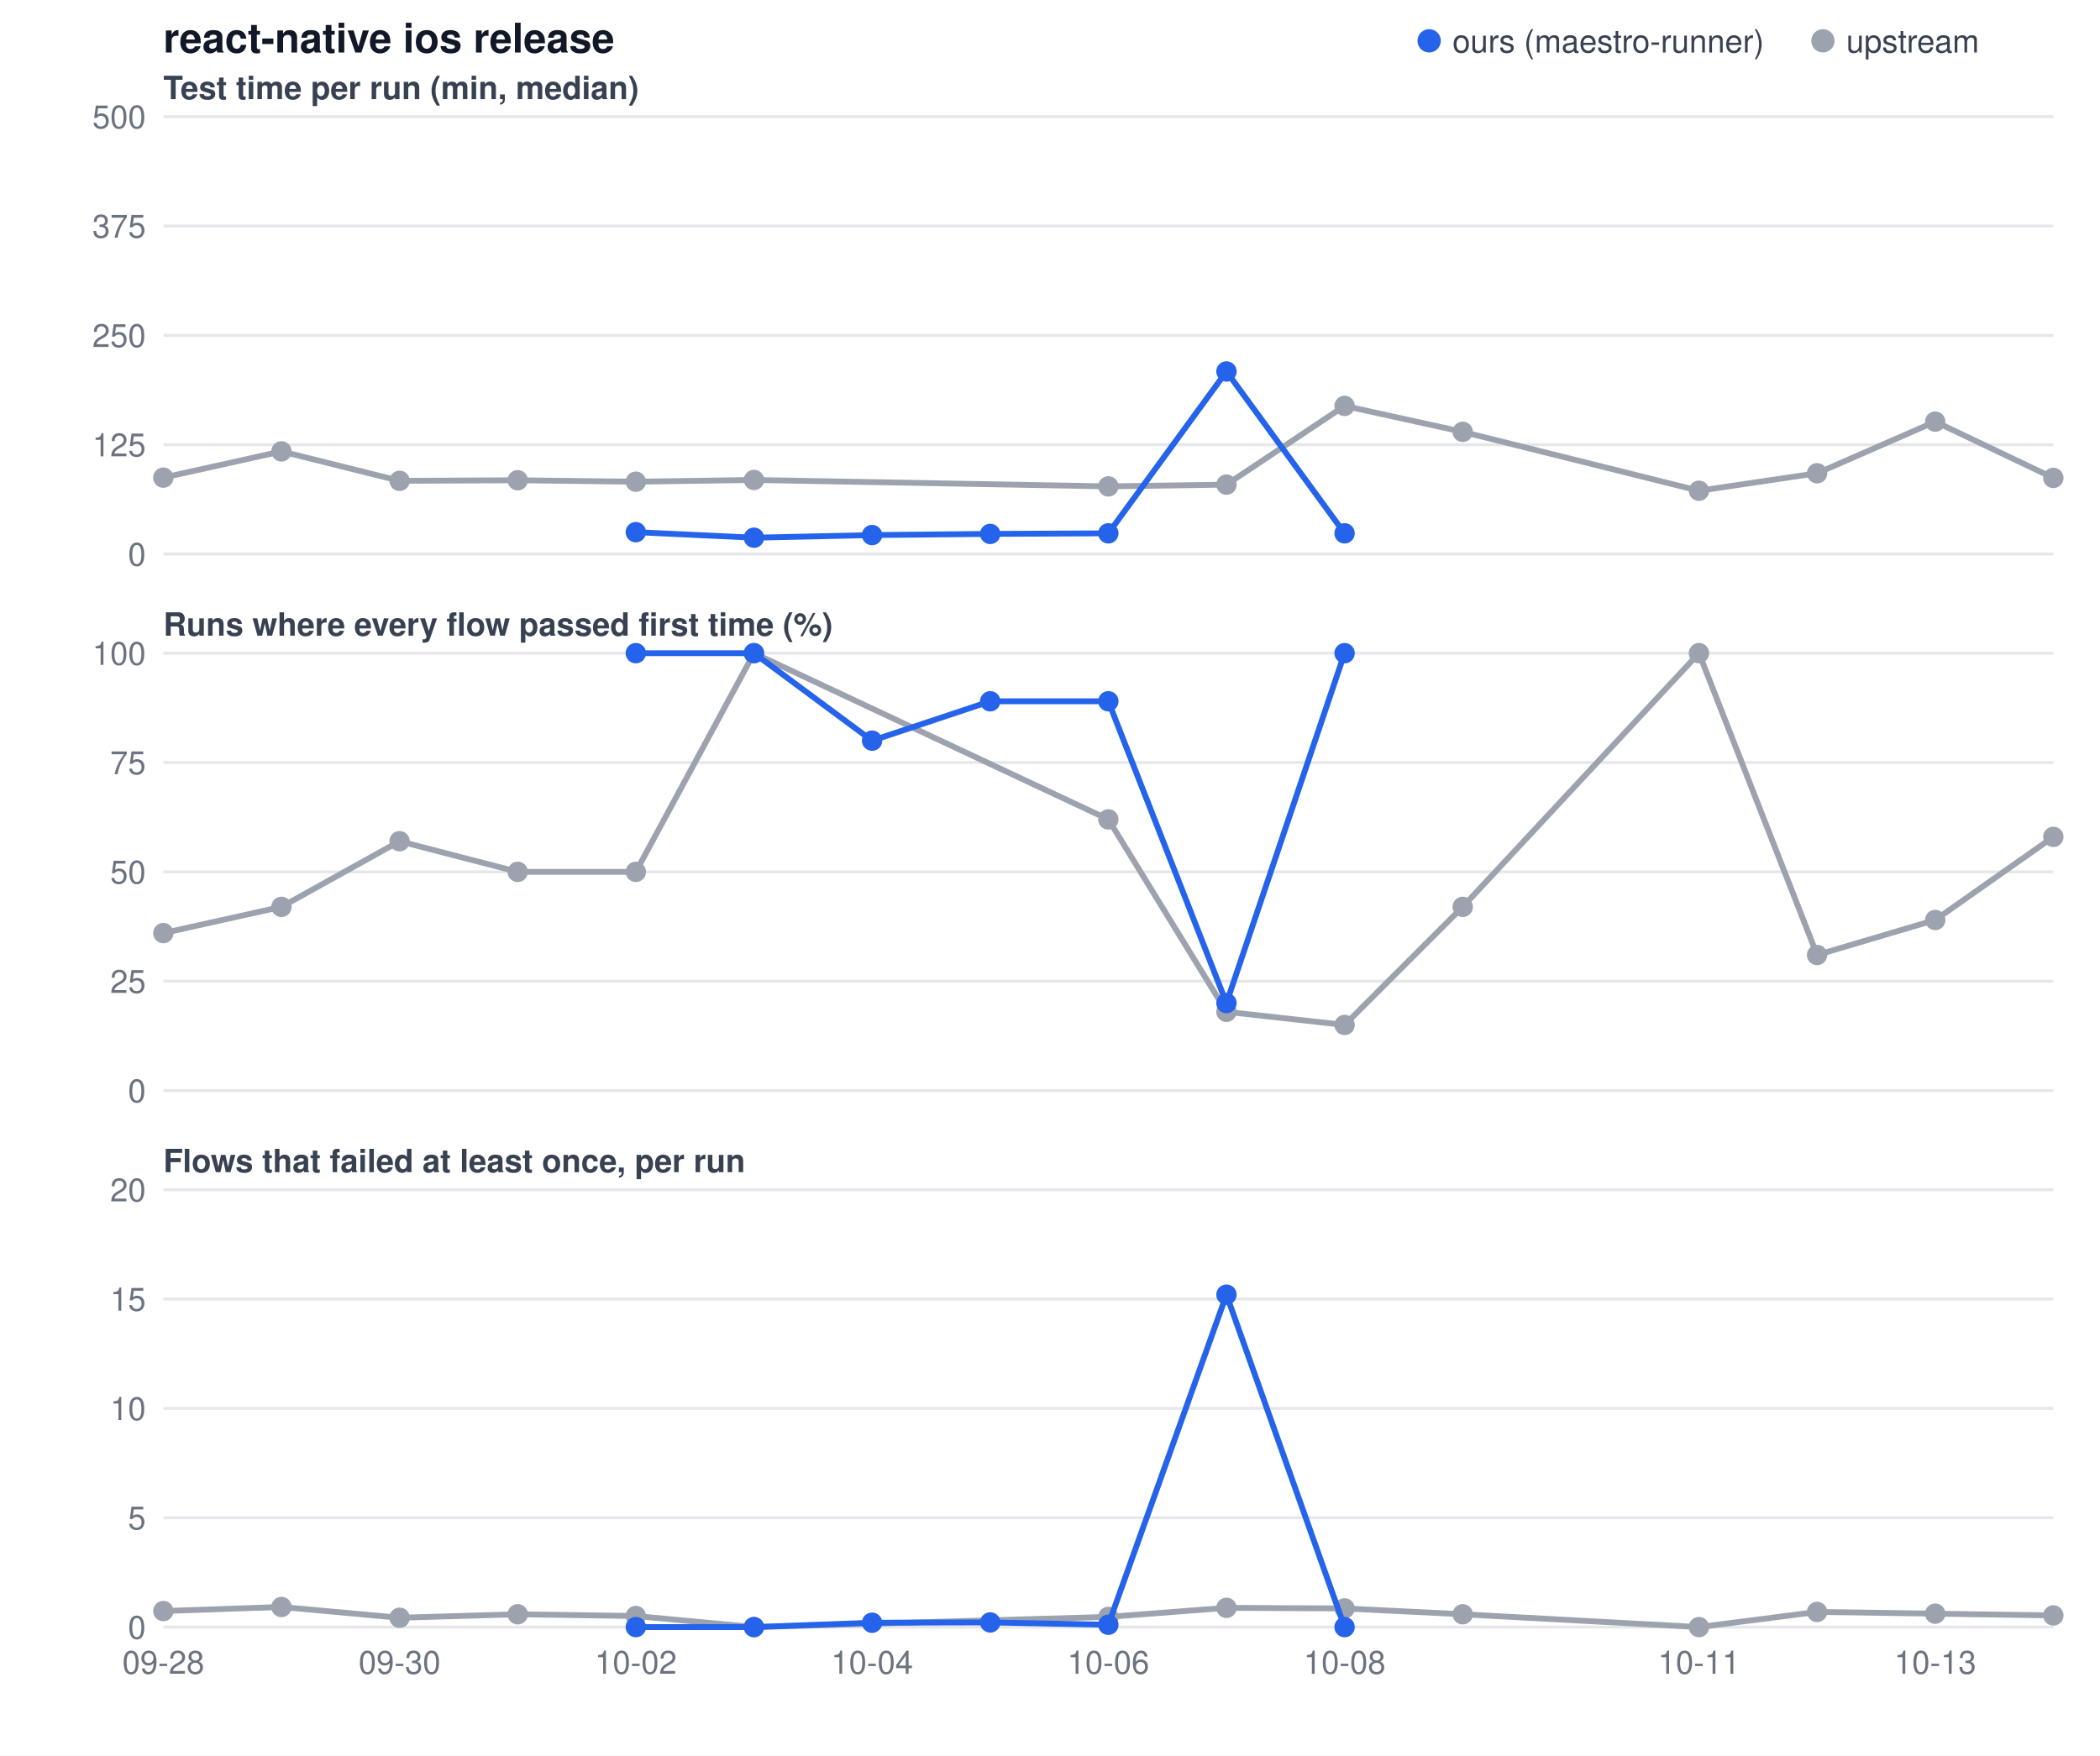
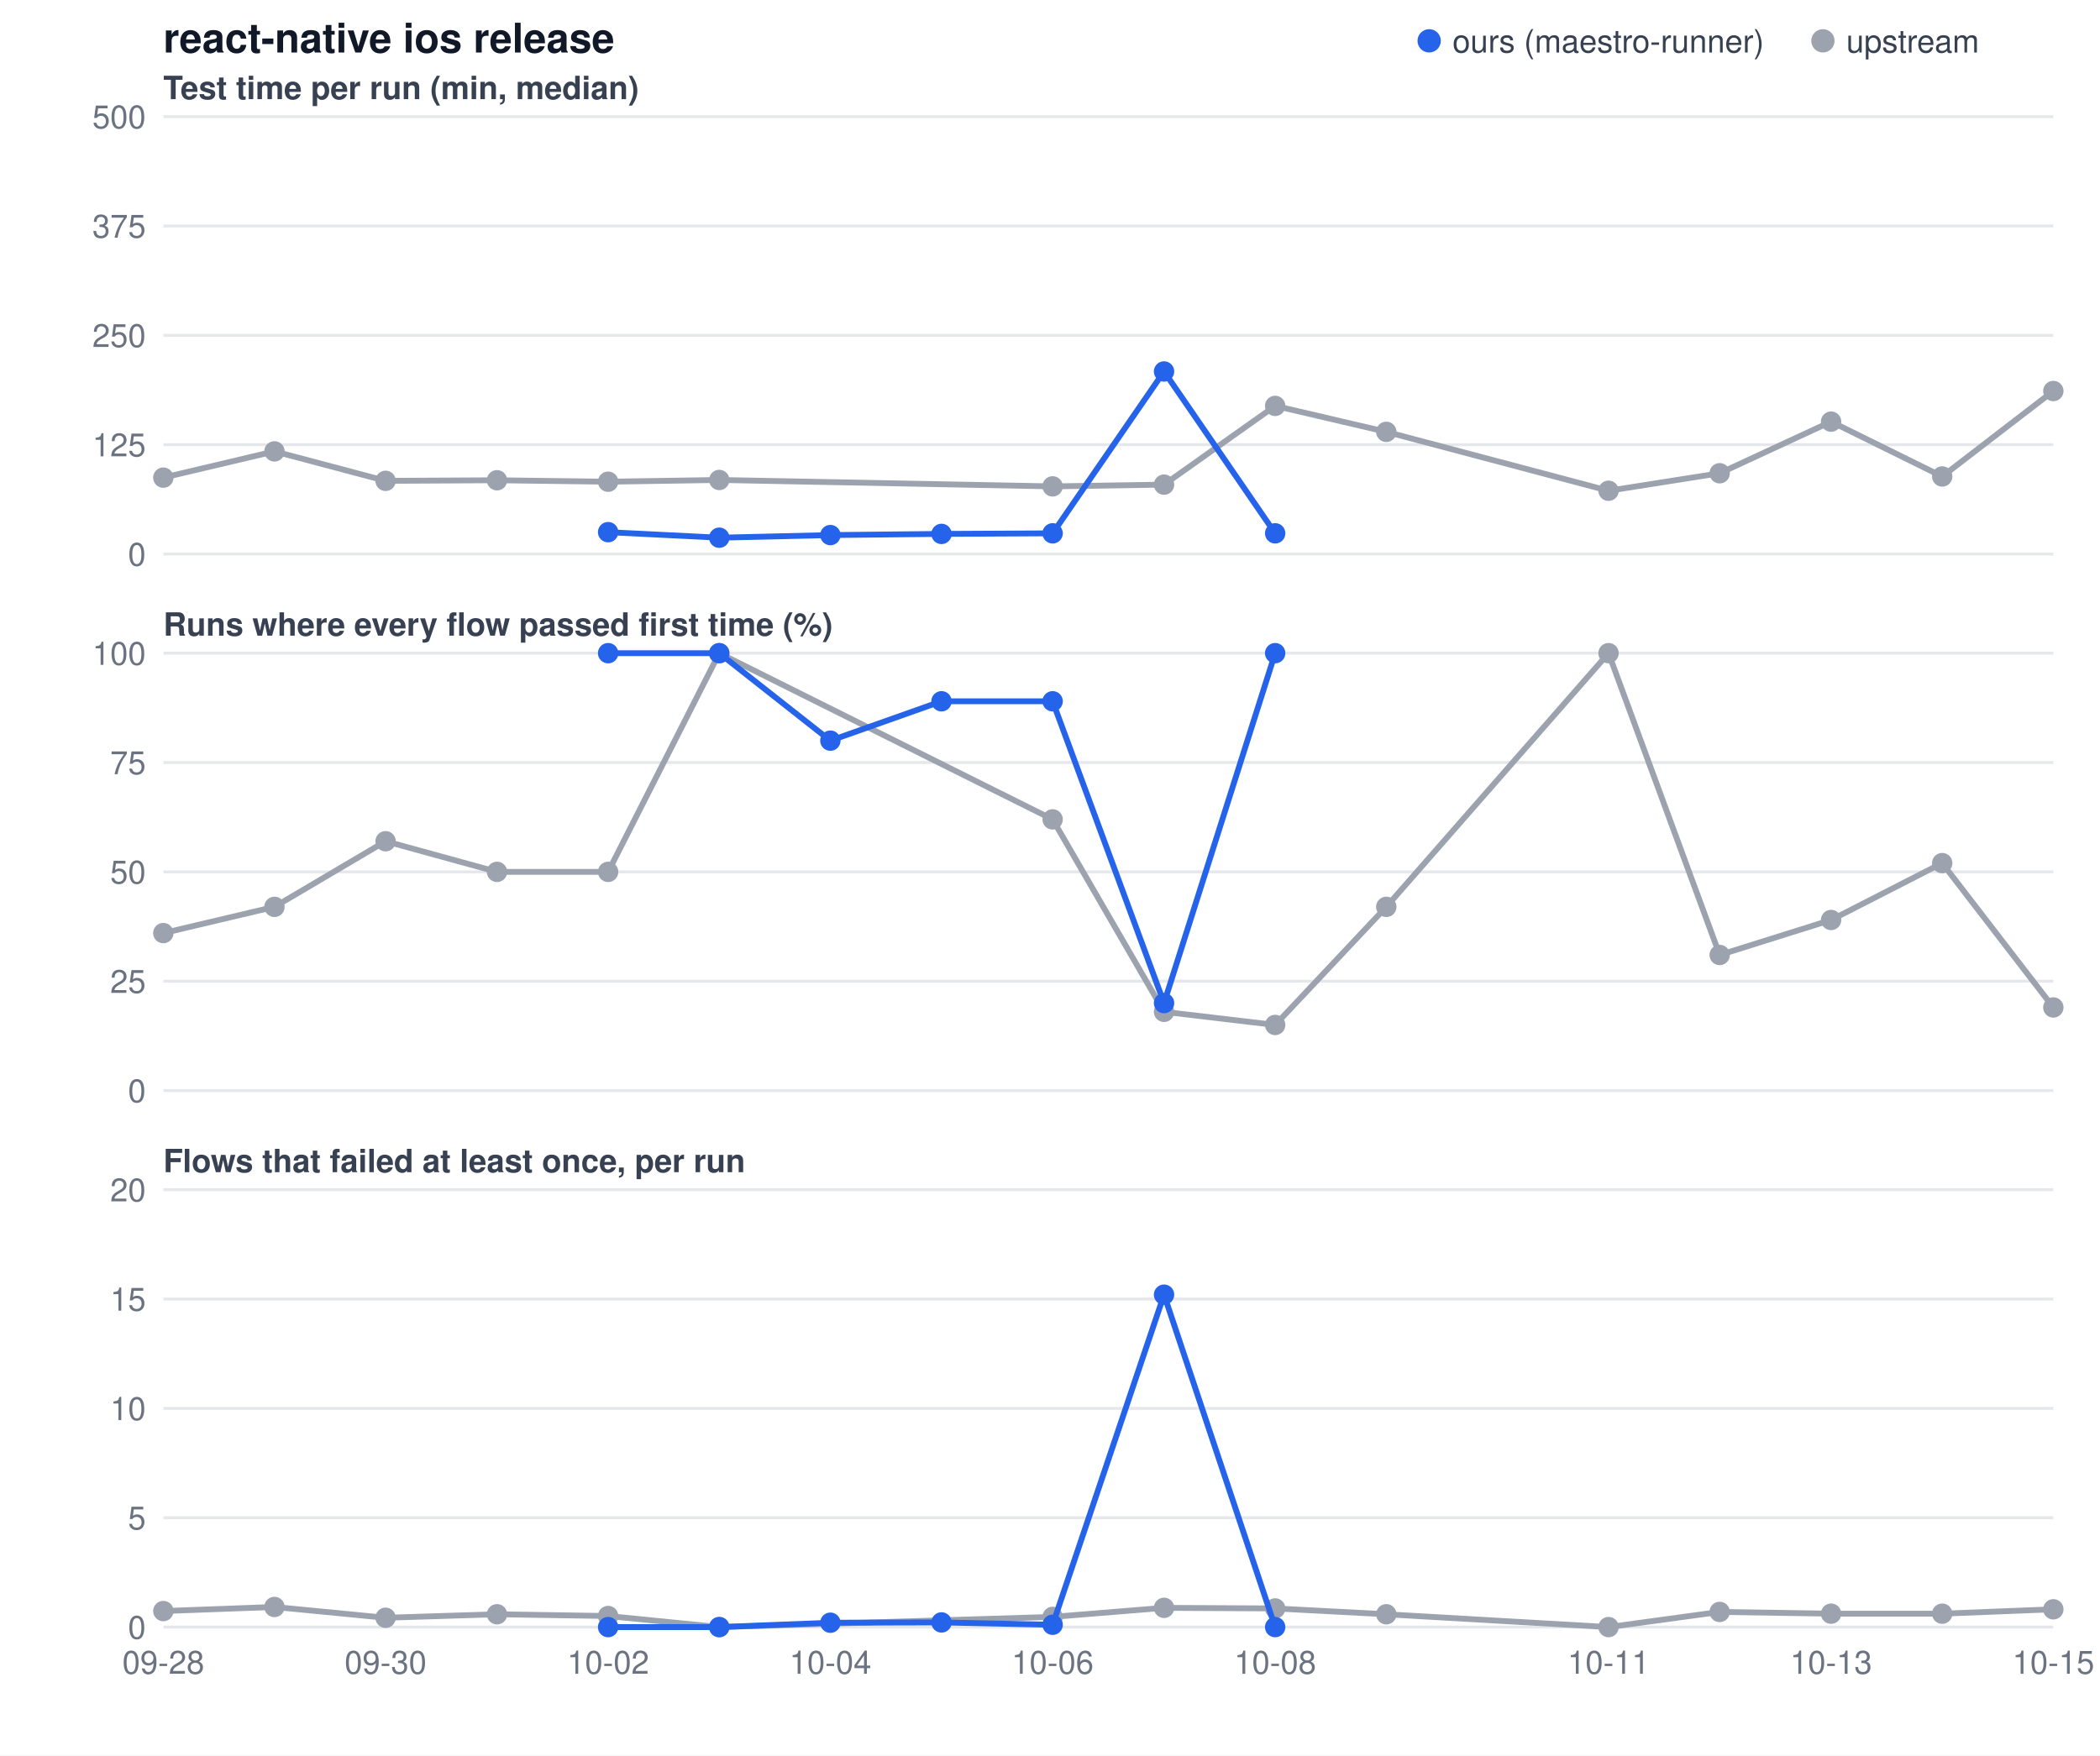
<svg xmlns="http://www.w3.org/2000/svg" width="720" height="602" font-family="-apple-system,Segoe UI,Helvetica,Arial,sans-serif" font-size="11">
  <rect width="100%" height="100%" fill="#ffffff" />
  <text x="56" y="18" font-size="14" font-weight="600" fill="#111827">react-native ios release</text>
  <circle cx="490" cy="14" r="4" fill="#2563eb" />
  <text x="498" y="18" fill="#374151">ours (maestro-runner)</text>
  <circle cx="625" cy="14" r="4" fill="#9ca3af" />
  <text x="633" y="18" fill="#374151">upstream</text>
  <text x="56" y="34" fill="#374151" font-weight="600">Test time per run (min, median)</text>
  <line x1="56" x2="704" y1="190.0" y2="190.0" stroke="#e5e7eb" />
  <text x="50" y="194.0" text-anchor="end" fill="#6b7280">0</text>
  <line x1="56" x2="704" y1="152.5" y2="152.5" stroke="#e5e7eb" />
  <text x="50" y="156.5" text-anchor="end" fill="#6b7280">125</text>
  <line x1="56" x2="704" y1="115.0" y2="115.0" stroke="#e5e7eb" />
  <text x="50" y="119.0" text-anchor="end" fill="#6b7280">250</text>
  <line x1="56" x2="704" y1="77.5" y2="77.5" stroke="#e5e7eb" />
  <text x="50" y="81.5" text-anchor="end" fill="#6b7280">375</text>
  <line x1="56" x2="704" y1="40.0" y2="40.0" stroke="#e5e7eb" />
  <text x="50" y="44.0" text-anchor="end" fill="#6b7280">500</text>
-   <polyline fill="none" stroke="#9ca3af" stroke-width="2" points="56.0,163.8 96.5,154.8 137.0,164.9 177.5,164.7 218.0,165.2 258.5,164.6 380.0,166.8 420.5,166.2 461.0,139.2 501.5,148.1 582.5,168.3 623.0,162.3 663.5,144.6 704.0,163.9" />
+   <polyline fill="none" stroke="#9ca3af" stroke-width="2" points="56.0,163.8 94.1,154.8 132.2,164.9 170.4,164.7 208.5,165.2 246.6,164.6 360.9,166.8 399.1,166.2 437.2,139.2 475.3,148.1 551.5,168.3 589.6,162.3 627.8,144.6 665.9,163.4 704.0,134.1" />
  <circle cx="56.0" cy="163.8" r="3.5" fill="#9ca3af" />
-   <circle cx="96.5" cy="154.8" r="3.5" fill="#9ca3af" />
-   <circle cx="137.0" cy="164.9" r="3.5" fill="#9ca3af" />
-   <circle cx="177.5" cy="164.7" r="3.5" fill="#9ca3af" />
-   <circle cx="218.0" cy="165.2" r="3.5" fill="#9ca3af" />
-   <circle cx="258.5" cy="164.6" r="3.5" fill="#9ca3af" />
-   <circle cx="380.0" cy="166.8" r="3.5" fill="#9ca3af" />
-   <circle cx="420.5" cy="166.2" r="3.5" fill="#9ca3af" />
-   <circle cx="461.0" cy="139.2" r="3.5" fill="#9ca3af" />
-   <circle cx="501.5" cy="148.1" r="3.5" fill="#9ca3af" />
-   <circle cx="582.5" cy="168.3" r="3.5" fill="#9ca3af" />
-   <circle cx="623.0" cy="162.3" r="3.5" fill="#9ca3af" />
-   <circle cx="663.5" cy="144.6" r="3.5" fill="#9ca3af" />
-   <circle cx="704.0" cy="163.9" r="3.5" fill="#9ca3af" />
-   <polyline fill="none" stroke="#2563eb" stroke-width="2" points="218.0,182.5 258.5,184.4 299.0,183.5 339.5,183.1 380.0,182.9 420.5,127.4 461.0,182.9" />
-   <circle cx="218.0" cy="182.5" r="3.5" fill="#2563eb" />
-   <circle cx="258.5" cy="184.4" r="3.5" fill="#2563eb" />
-   <circle cx="299.0" cy="183.5" r="3.5" fill="#2563eb" />
-   <circle cx="339.5" cy="183.1" r="3.5" fill="#2563eb" />
-   <circle cx="380.0" cy="182.9" r="3.5" fill="#2563eb" />
-   <circle cx="420.5" cy="127.4" r="3.5" fill="#2563eb" />
-   <circle cx="461.0" cy="182.9" r="3.5" fill="#2563eb" />
+   <circle cx="94.1" cy="154.8" r="3.5" fill="#9ca3af" />
+   <circle cx="132.2" cy="164.9" r="3.5" fill="#9ca3af" />
+   <circle cx="170.4" cy="164.7" r="3.5" fill="#9ca3af" />
+   <circle cx="208.5" cy="165.2" r="3.5" fill="#9ca3af" />
+   <circle cx="246.6" cy="164.6" r="3.5" fill="#9ca3af" />
+   <circle cx="360.9" cy="166.8" r="3.5" fill="#9ca3af" />
+   <circle cx="399.1" cy="166.2" r="3.5" fill="#9ca3af" />
+   <circle cx="437.2" cy="139.2" r="3.5" fill="#9ca3af" />
+   <circle cx="475.3" cy="148.1" r="3.5" fill="#9ca3af" />
+   <circle cx="551.5" cy="168.3" r="3.5" fill="#9ca3af" />
+   <circle cx="589.6" cy="162.3" r="3.5" fill="#9ca3af" />
+   <circle cx="627.8" cy="144.6" r="3.5" fill="#9ca3af" />
+   <circle cx="665.9" cy="163.4" r="3.5" fill="#9ca3af" />
+   <circle cx="704.0" cy="134.1" r="3.5" fill="#9ca3af" />
+   <polyline fill="none" stroke="#2563eb" stroke-width="2" points="208.5,182.5 246.6,184.4 284.7,183.5 322.8,183.1 360.9,182.9 399.1,127.4 437.2,182.9" />
+   <circle cx="208.5" cy="182.5" r="3.5" fill="#2563eb" />
+   <circle cx="246.6" cy="184.4" r="3.5" fill="#2563eb" />
+   <circle cx="284.7" cy="183.5" r="3.5" fill="#2563eb" />
+   <circle cx="322.8" cy="183.1" r="3.5" fill="#2563eb" />
+   <circle cx="360.9" cy="182.9" r="3.5" fill="#2563eb" />
+   <circle cx="399.1" cy="127.4" r="3.5" fill="#2563eb" />
+   <circle cx="437.2" cy="182.9" r="3.5" fill="#2563eb" />
  <text x="56" y="218" fill="#374151" font-weight="600">Runs where every flow passed first time (%)</text>
  <line x1="56" x2="704" y1="374.0" y2="374.0" stroke="#e5e7eb" />
  <text x="50" y="378.0" text-anchor="end" fill="#6b7280">0</text>
  <line x1="56" x2="704" y1="336.5" y2="336.5" stroke="#e5e7eb" />
  <text x="50" y="340.5" text-anchor="end" fill="#6b7280">25</text>
  <line x1="56" x2="704" y1="299.0" y2="299.0" stroke="#e5e7eb" />
  <text x="50" y="303.0" text-anchor="end" fill="#6b7280">50</text>
  <line x1="56" x2="704" y1="261.5" y2="261.5" stroke="#e5e7eb" />
  <text x="50" y="265.5" text-anchor="end" fill="#6b7280">75</text>
  <line x1="56" x2="704" y1="224.0" y2="224.0" stroke="#e5e7eb" />
  <text x="50" y="228.0" text-anchor="end" fill="#6b7280">100</text>
-   <polyline fill="none" stroke="#9ca3af" stroke-width="2" points="56.0,320.0 96.5,311.0 137.0,288.5 177.5,299.0 218.0,299.0 258.5,224.0 380.0,281.0 420.5,347.0 461.0,351.5 501.5,311.0 582.5,224.0 623.0,327.5 663.5,315.5 704.0,287.0" />
+   <polyline fill="none" stroke="#9ca3af" stroke-width="2" points="56.0,320.0 94.1,311.0 132.2,288.5 170.4,299.0 208.5,299.0 246.6,224.0 360.9,281.0 399.1,347.0 437.2,351.5 475.3,311.0 551.5,224.0 589.6,327.5 627.8,315.5 665.9,296.0 704.0,345.5" />
  <circle cx="56.0" cy="320.0" r="3.5" fill="#9ca3af" />
-   <circle cx="96.5" cy="311.0" r="3.5" fill="#9ca3af" />
-   <circle cx="137.0" cy="288.5" r="3.5" fill="#9ca3af" />
-   <circle cx="177.5" cy="299.0" r="3.5" fill="#9ca3af" />
-   <circle cx="218.0" cy="299.0" r="3.5" fill="#9ca3af" />
-   <circle cx="258.5" cy="224.0" r="3.5" fill="#9ca3af" />
-   <circle cx="380.0" cy="281.0" r="3.5" fill="#9ca3af" />
-   <circle cx="420.5" cy="347.0" r="3.5" fill="#9ca3af" />
-   <circle cx="461.0" cy="351.5" r="3.5" fill="#9ca3af" />
-   <circle cx="501.5" cy="311.0" r="3.5" fill="#9ca3af" />
-   <circle cx="582.5" cy="224.0" r="3.5" fill="#9ca3af" />
-   <circle cx="623.0" cy="327.5" r="3.5" fill="#9ca3af" />
-   <circle cx="663.5" cy="315.5" r="3.5" fill="#9ca3af" />
-   <circle cx="704.0" cy="287.0" r="3.5" fill="#9ca3af" />
-   <polyline fill="none" stroke="#2563eb" stroke-width="2" points="218.0,224.0 258.5,224.0 299.0,254.0 339.5,240.5 380.0,240.5 420.5,344.0 461.0,224.0" />
-   <circle cx="218.0" cy="224.0" r="3.5" fill="#2563eb" />
-   <circle cx="258.5" cy="224.0" r="3.5" fill="#2563eb" />
-   <circle cx="299.0" cy="254.0" r="3.5" fill="#2563eb" />
-   <circle cx="339.5" cy="240.5" r="3.5" fill="#2563eb" />
-   <circle cx="380.0" cy="240.5" r="3.5" fill="#2563eb" />
-   <circle cx="420.5" cy="344.0" r="3.5" fill="#2563eb" />
-   <circle cx="461.0" cy="224.0" r="3.5" fill="#2563eb" />
+   <circle cx="94.1" cy="311.0" r="3.5" fill="#9ca3af" />
+   <circle cx="132.2" cy="288.5" r="3.5" fill="#9ca3af" />
+   <circle cx="170.4" cy="299.0" r="3.5" fill="#9ca3af" />
+   <circle cx="208.5" cy="299.0" r="3.5" fill="#9ca3af" />
+   <circle cx="246.6" cy="224.0" r="3.5" fill="#9ca3af" />
+   <circle cx="360.9" cy="281.0" r="3.5" fill="#9ca3af" />
+   <circle cx="399.1" cy="347.0" r="3.5" fill="#9ca3af" />
+   <circle cx="437.2" cy="351.5" r="3.5" fill="#9ca3af" />
+   <circle cx="475.3" cy="311.0" r="3.5" fill="#9ca3af" />
+   <circle cx="551.5" cy="224.0" r="3.5" fill="#9ca3af" />
+   <circle cx="589.6" cy="327.5" r="3.5" fill="#9ca3af" />
+   <circle cx="627.8" cy="315.5" r="3.5" fill="#9ca3af" />
+   <circle cx="665.9" cy="296.0" r="3.5" fill="#9ca3af" />
+   <circle cx="704.0" cy="345.5" r="3.5" fill="#9ca3af" />
+   <polyline fill="none" stroke="#2563eb" stroke-width="2" points="208.5,224.0 246.6,224.0 284.7,254.0 322.8,240.5 360.9,240.5 399.1,344.0 437.2,224.0" />
+   <circle cx="208.5" cy="224.0" r="3.5" fill="#2563eb" />
+   <circle cx="246.6" cy="224.0" r="3.5" fill="#2563eb" />
+   <circle cx="284.7" cy="254.0" r="3.5" fill="#2563eb" />
+   <circle cx="322.8" cy="240.5" r="3.5" fill="#2563eb" />
+   <circle cx="360.9" cy="240.5" r="3.5" fill="#2563eb" />
+   <circle cx="399.1" cy="344.0" r="3.5" fill="#2563eb" />
+   <circle cx="437.2" cy="224.0" r="3.5" fill="#2563eb" />
  <text x="56" y="402" fill="#374151" font-weight="600">Flows that failed at least once, per run</text>
  <line x1="56" x2="704" y1="558.0" y2="558.0" stroke="#e5e7eb" />
  <text x="50" y="562.0" text-anchor="end" fill="#6b7280">0</text>
  <line x1="56" x2="704" y1="520.5" y2="520.5" stroke="#e5e7eb" />
  <text x="50" y="524.5" text-anchor="end" fill="#6b7280">5</text>
  <line x1="56" x2="704" y1="483.0" y2="483.0" stroke="#e5e7eb" />
  <text x="50" y="487.0" text-anchor="end" fill="#6b7280">10</text>
  <line x1="56" x2="704" y1="445.5" y2="445.5" stroke="#e5e7eb" />
  <text x="50" y="449.5" text-anchor="end" fill="#6b7280">15</text>
  <line x1="56" x2="704" y1="408.0" y2="408.0" stroke="#e5e7eb" />
  <text x="50" y="412.0" text-anchor="end" fill="#6b7280">20</text>
-   <polyline fill="none" stroke="#9ca3af" stroke-width="2" points="56.0,552.5 96.5,551.1 137.0,554.8 177.5,553.6 218.0,554.2 258.5,558.0 380.0,554.5 420.5,551.4 461.0,551.6 501.5,553.6 582.5,558.0 623.0,552.8 663.5,553.4 704.0,554.0" />
+   <polyline fill="none" stroke="#9ca3af" stroke-width="2" points="56.0,552.5 94.1,551.1 132.2,554.8 170.4,553.6 208.5,554.2 246.6,558.0 360.9,554.5 399.1,551.4 437.2,551.6 475.3,553.6 551.5,558.0 589.6,552.8 627.8,553.4 665.9,553.4 704.0,551.9" />
  <circle cx="56.0" cy="552.5" r="3.5" fill="#9ca3af" />
-   <circle cx="96.5" cy="551.1" r="3.5" fill="#9ca3af" />
-   <circle cx="137.0" cy="554.8" r="3.5" fill="#9ca3af" />
-   <circle cx="177.5" cy="553.6" r="3.5" fill="#9ca3af" />
-   <circle cx="218.0" cy="554.2" r="3.5" fill="#9ca3af" />
-   <circle cx="258.5" cy="558.0" r="3.5" fill="#9ca3af" />
-   <circle cx="380.0" cy="554.5" r="3.5" fill="#9ca3af" />
-   <circle cx="420.5" cy="551.4" r="3.5" fill="#9ca3af" />
-   <circle cx="461.0" cy="551.6" r="3.5" fill="#9ca3af" />
-   <circle cx="501.5" cy="553.6" r="3.5" fill="#9ca3af" />
-   <circle cx="582.5" cy="558.0" r="3.5" fill="#9ca3af" />
-   <circle cx="623.0" cy="552.8" r="3.5" fill="#9ca3af" />
-   <circle cx="663.5" cy="553.4" r="3.5" fill="#9ca3af" />
-   <circle cx="704.0" cy="554.0" r="3.5" fill="#9ca3af" />
-   <polyline fill="none" stroke="#2563eb" stroke-width="2" points="218.0,558.0 258.5,558.0 299.0,556.5 339.5,556.4 380.0,557.2 420.5,444.0 461.0,558.0" />
-   <circle cx="218.0" cy="558.0" r="3.5" fill="#2563eb" />
-   <circle cx="258.5" cy="558.0" r="3.5" fill="#2563eb" />
-   <circle cx="299.0" cy="556.5" r="3.5" fill="#2563eb" />
-   <circle cx="339.5" cy="556.4" r="3.5" fill="#2563eb" />
-   <circle cx="380.0" cy="557.2" r="3.5" fill="#2563eb" />
-   <circle cx="420.5" cy="444.0" r="3.5" fill="#2563eb" />
-   <circle cx="461.0" cy="558.0" r="3.5" fill="#2563eb" />
+   <circle cx="94.1" cy="551.1" r="3.5" fill="#9ca3af" />
+   <circle cx="132.2" cy="554.8" r="3.5" fill="#9ca3af" />
+   <circle cx="170.4" cy="553.6" r="3.5" fill="#9ca3af" />
+   <circle cx="208.5" cy="554.2" r="3.5" fill="#9ca3af" />
+   <circle cx="246.6" cy="558.0" r="3.5" fill="#9ca3af" />
+   <circle cx="360.9" cy="554.5" r="3.5" fill="#9ca3af" />
+   <circle cx="399.1" cy="551.4" r="3.5" fill="#9ca3af" />
+   <circle cx="437.2" cy="551.6" r="3.5" fill="#9ca3af" />
+   <circle cx="475.3" cy="553.6" r="3.5" fill="#9ca3af" />
+   <circle cx="551.5" cy="558.0" r="3.5" fill="#9ca3af" />
+   <circle cx="589.6" cy="552.8" r="3.5" fill="#9ca3af" />
+   <circle cx="627.8" cy="553.4" r="3.5" fill="#9ca3af" />
+   <circle cx="665.9" cy="553.4" r="3.5" fill="#9ca3af" />
+   <circle cx="704.0" cy="551.9" r="3.5" fill="#9ca3af" />
+   <polyline fill="none" stroke="#2563eb" stroke-width="2" points="208.5,558.0 246.6,558.0 284.7,556.5 322.8,556.4 360.9,557.2 399.1,444.0 437.2,558.0" />
+   <circle cx="208.5" cy="558.0" r="3.5" fill="#2563eb" />
+   <circle cx="246.6" cy="558.0" r="3.5" fill="#2563eb" />
+   <circle cx="284.7" cy="556.5" r="3.5" fill="#2563eb" />
+   <circle cx="322.8" cy="556.4" r="3.5" fill="#2563eb" />
+   <circle cx="360.9" cy="557.2" r="3.5" fill="#2563eb" />
+   <circle cx="399.1" cy="444.0" r="3.5" fill="#2563eb" />
+   <circle cx="437.2" cy="558.0" r="3.5" fill="#2563eb" />
  <text x="56.0" y="574" text-anchor="middle" fill="#6b7280">09-28</text>
-   <text x="137.0" y="574" text-anchor="middle" fill="#6b7280">09-30</text>
-   <text x="218.0" y="574" text-anchor="middle" fill="#6b7280">10-02</text>
-   <text x="299.0" y="574" text-anchor="middle" fill="#6b7280">10-04</text>
-   <text x="380.0" y="574" text-anchor="middle" fill="#6b7280">10-06</text>
-   <text x="461.0" y="574" text-anchor="middle" fill="#6b7280">10-08</text>
-   <text x="582.5" y="574" text-anchor="middle" fill="#6b7280">10-11</text>
-   <text x="663.5" y="574" text-anchor="middle" fill="#6b7280">10-13</text>
+   <text x="132.2" y="574" text-anchor="middle" fill="#6b7280">09-30</text>
+   <text x="208.5" y="574" text-anchor="middle" fill="#6b7280">10-02</text>
+   <text x="284.7" y="574" text-anchor="middle" fill="#6b7280">10-04</text>
+   <text x="360.9" y="574" text-anchor="middle" fill="#6b7280">10-06</text>
+   <text x="437.2" y="574" text-anchor="middle" fill="#6b7280">10-08</text>
+   <text x="551.5" y="574" text-anchor="middle" fill="#6b7280">10-11</text>
+   <text x="627.8" y="574" text-anchor="middle" fill="#6b7280">10-13</text>
+   <text x="704.0" y="574" text-anchor="middle" fill="#6b7280">10-15</text>
</svg>
